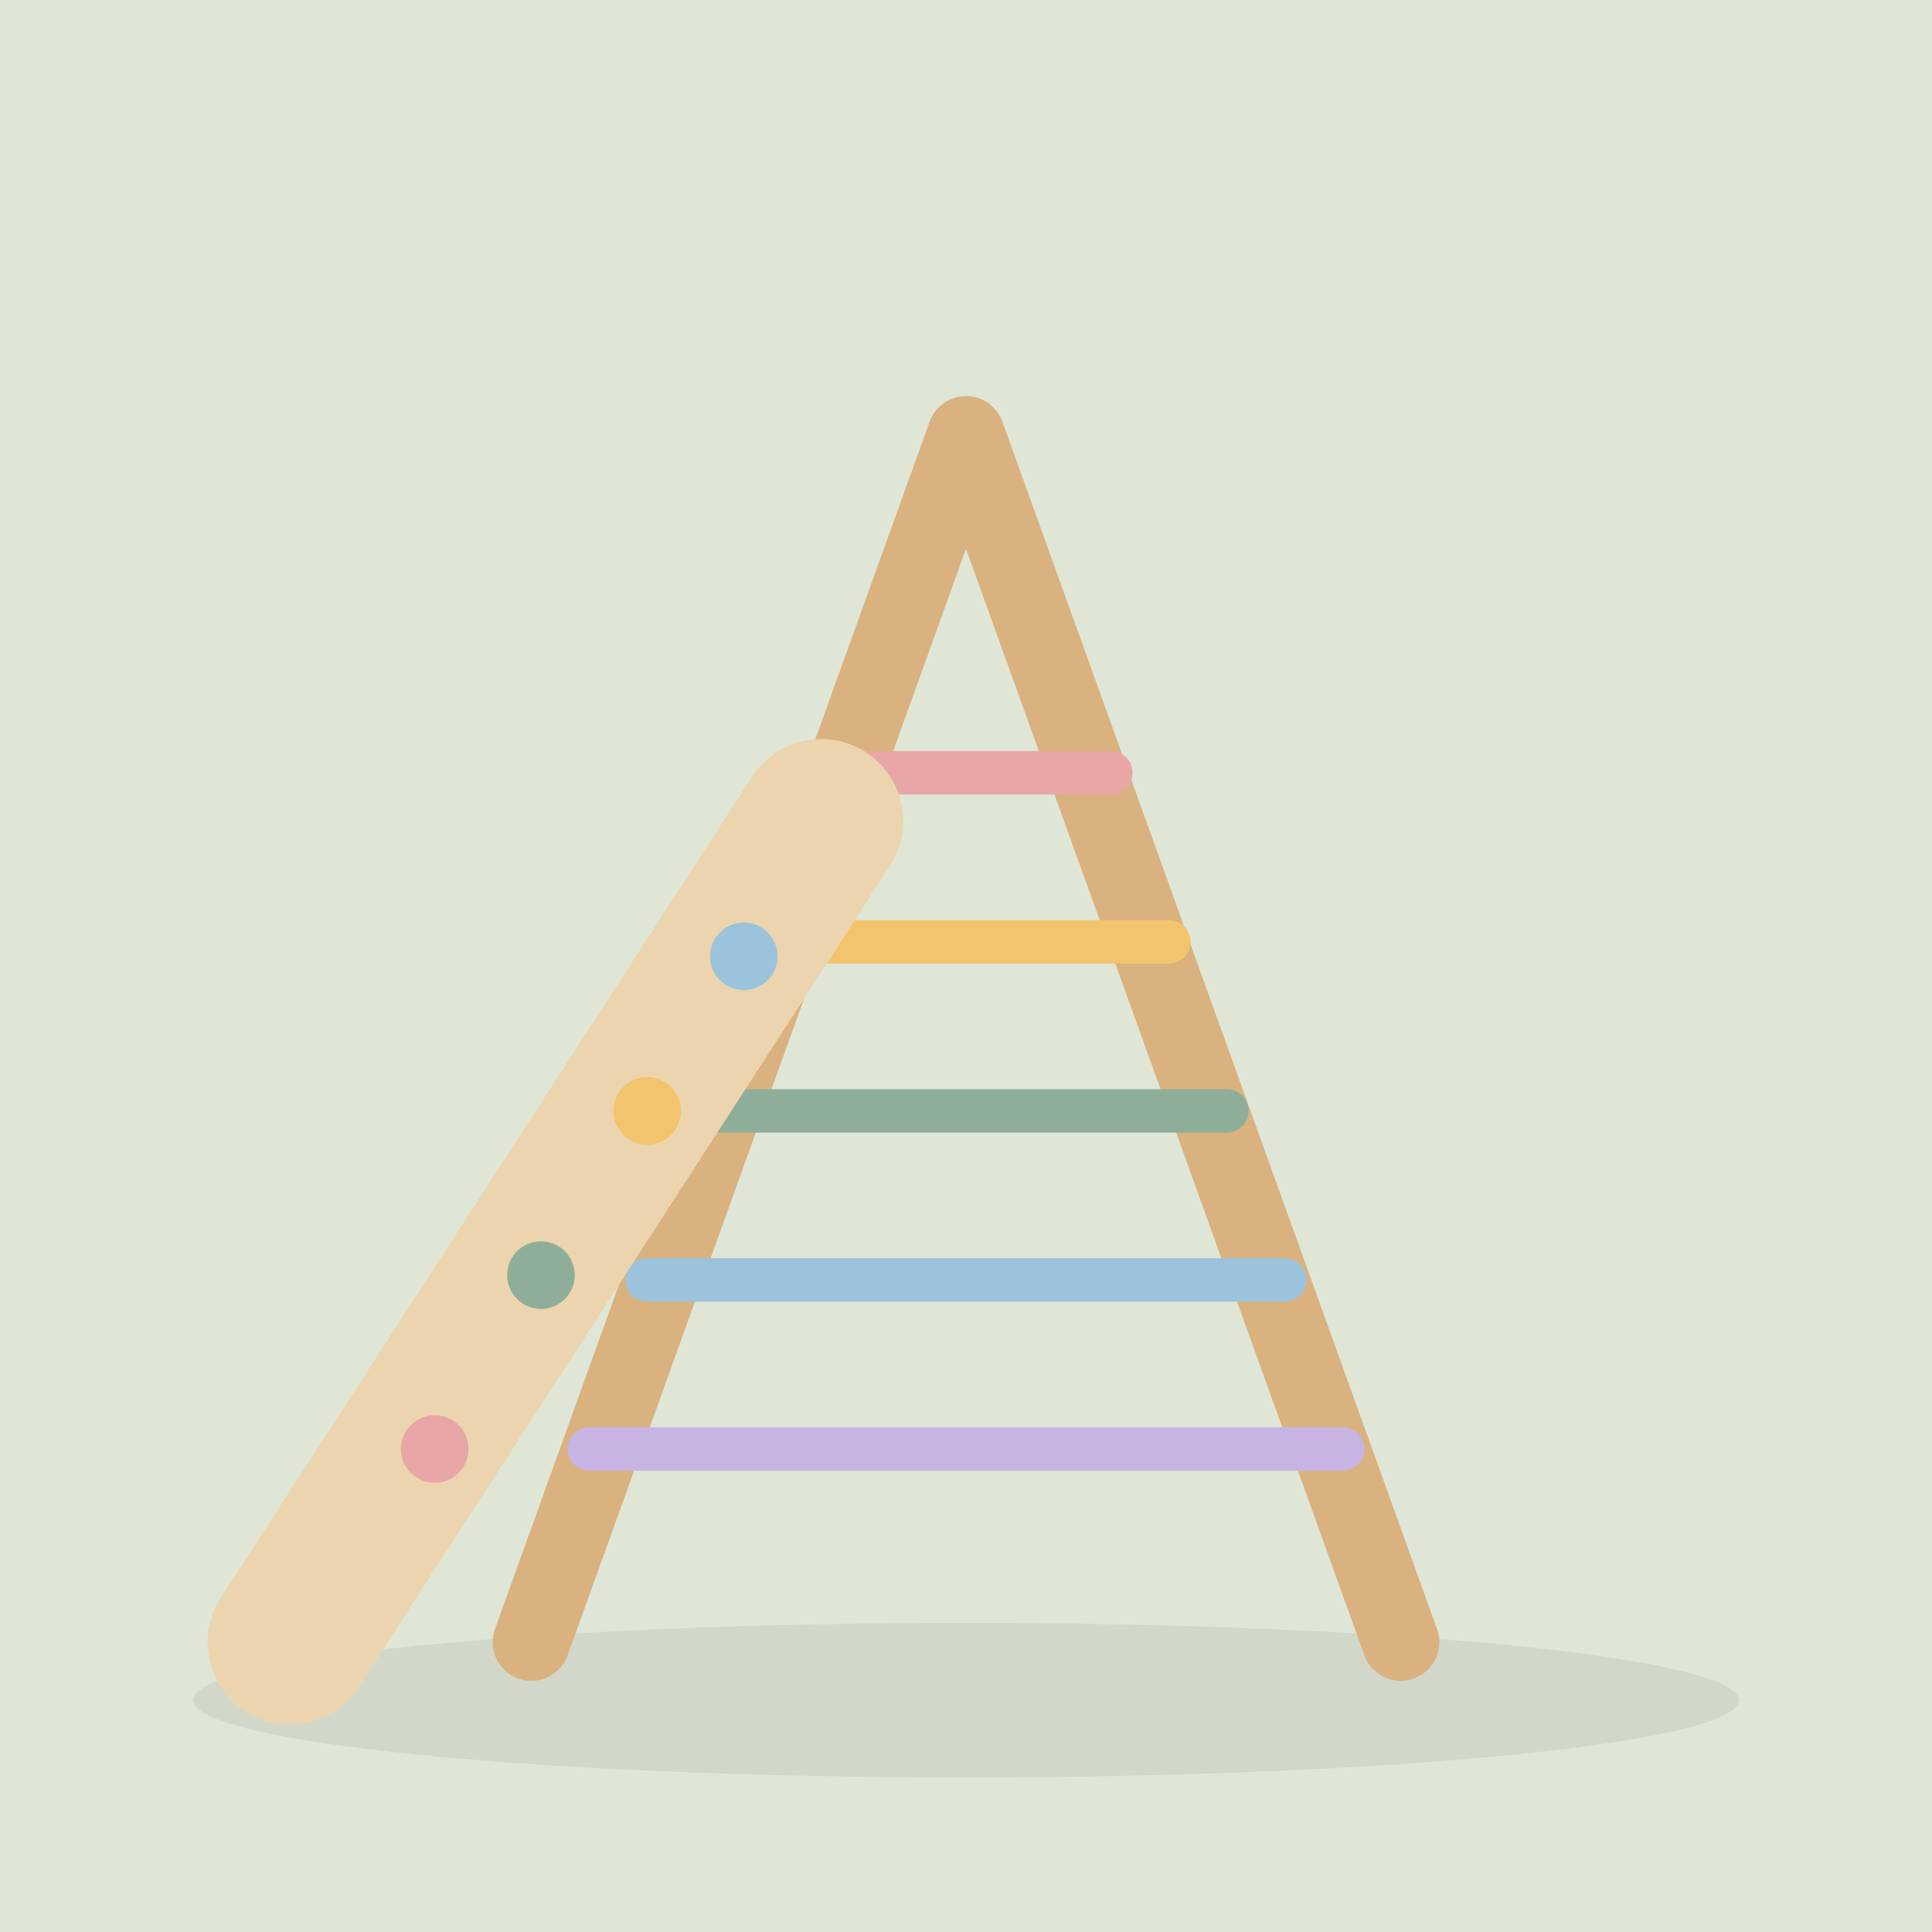
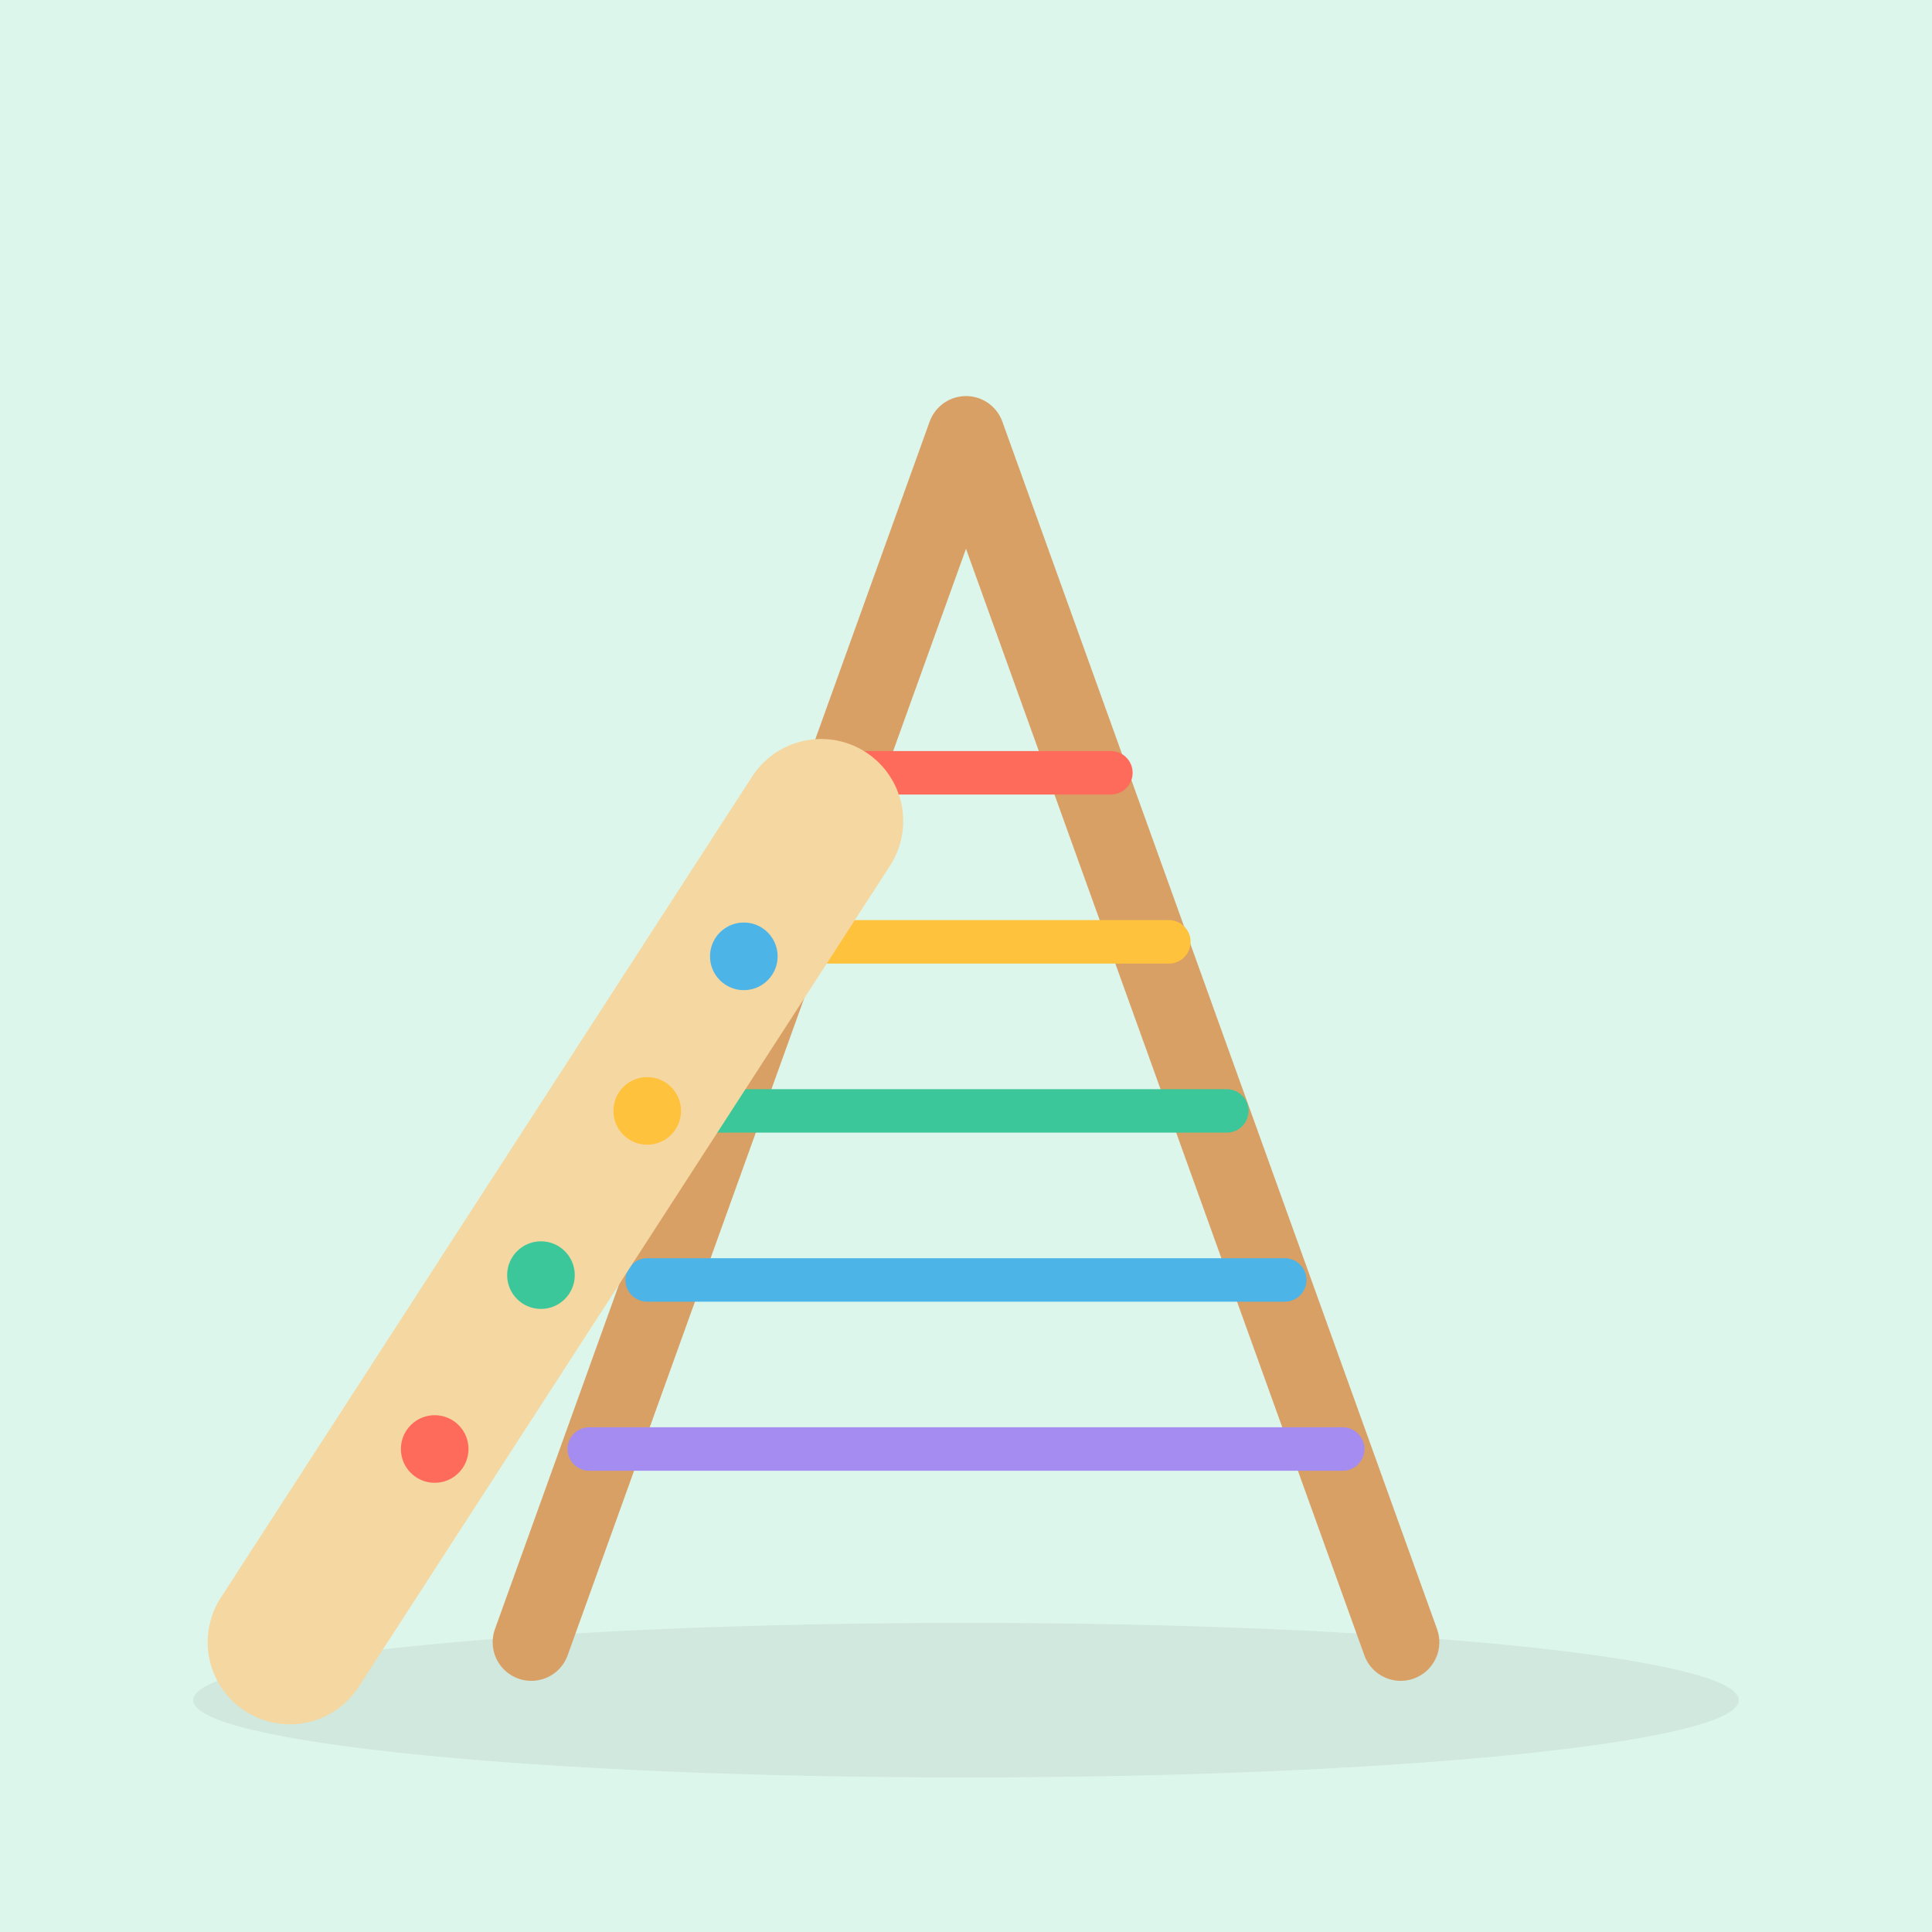
<svg xmlns="http://www.w3.org/2000/svg" viewBox="0 0 400 400">
-   <rect width="400" height="400" fill="#dfe6d6" />
+   <rect width="400" height="400" fill="#ddf6ec" />
  <ellipse cx="200" cy="352" rx="160" ry="16" fill="#000" opacity=".06" />
-   <path d="M110 340L200 90l90 250" fill="none" stroke="#d9b27f" stroke-width="16" stroke-linejoin="round" stroke-linecap="round" />
+   <path d="M110 340L200 90l90 250" fill="none" stroke="#d9a066" stroke-width="16" stroke-linejoin="round" stroke-linecap="round" />
  <path d="M150 340L222 120" stroke="#b8875a" stroke-width="0" />
  <g stroke-width="9" stroke-linecap="round">
-     <path d="M170 160h60" stroke="#e9a6a6" />
-     <path d="M158 195h84" stroke="#f2c46d" />
-     <path d="M146 230h108" stroke="#8fae9a" />
-     <path d="M134 265h132" stroke="#9cc3dc" />
-     <path d="M122 300h156" stroke="#c7b4e2" />
+     <path d="M170 160h60" stroke="#ff6b5b" />
+     <path d="M158 195h84" stroke="#ffc23d" />
+     <path d="M146 230h108" stroke="#3cc79a" />
+     <path d="M134 265h132" stroke="#4cb4e7" />
+     <path d="M122 300h156" stroke="#a48cf0" />
  </g>
-   <path d="M60 340L170 170" stroke="#ecd5ae" stroke-width="34" stroke-linecap="round" />
-   <circle cx="90" cy="300" r="7" fill="#e9a6a6" />
-   <circle cx="112" cy="264" r="7" fill="#8fae9a" />
-   <circle cx="134" cy="230" r="7" fill="#f2c46d" />
-   <circle cx="154" cy="198" r="7" fill="#9cc3dc" />
+   <path d="M60 340L170 170" stroke="#f5d7a1" stroke-width="34" stroke-linecap="round" />
+   <circle cx="90" cy="300" r="7" fill="#ff6b5b" />
+   <circle cx="112" cy="264" r="7" fill="#3cc79a" />
+   <circle cx="134" cy="230" r="7" fill="#ffc23d" />
+   <circle cx="154" cy="198" r="7" fill="#4cb4e7" />
</svg>
